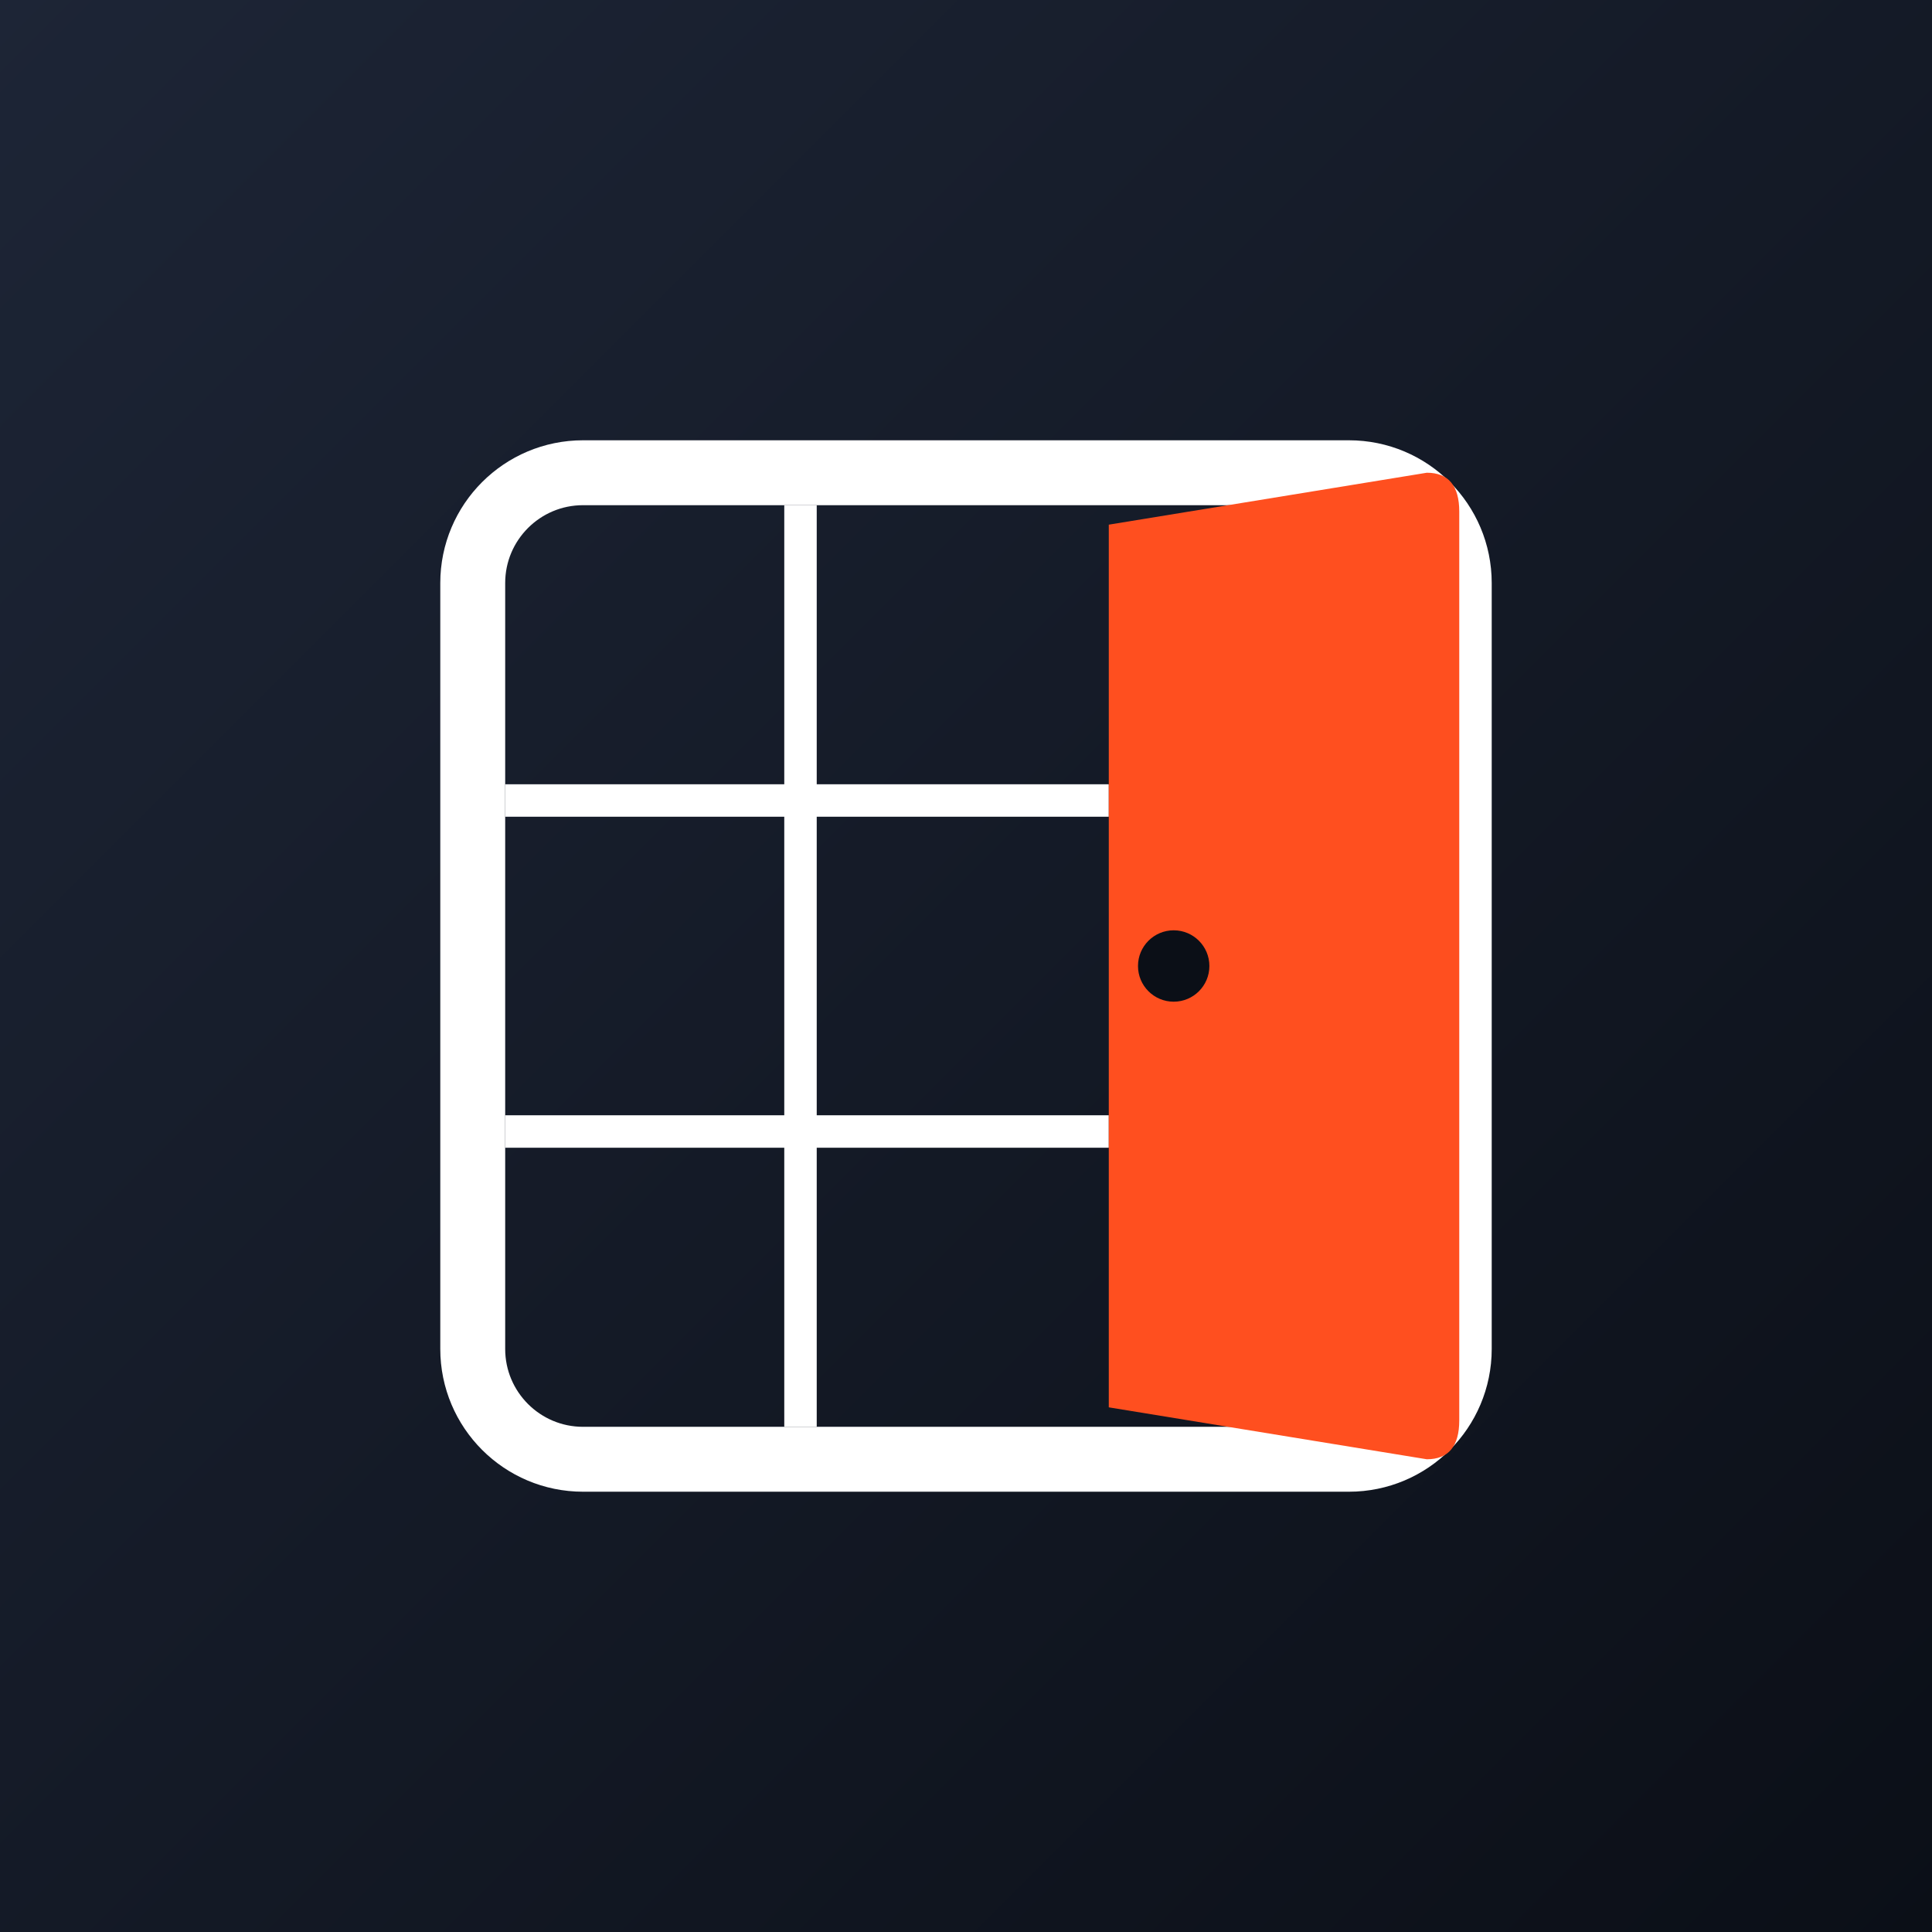
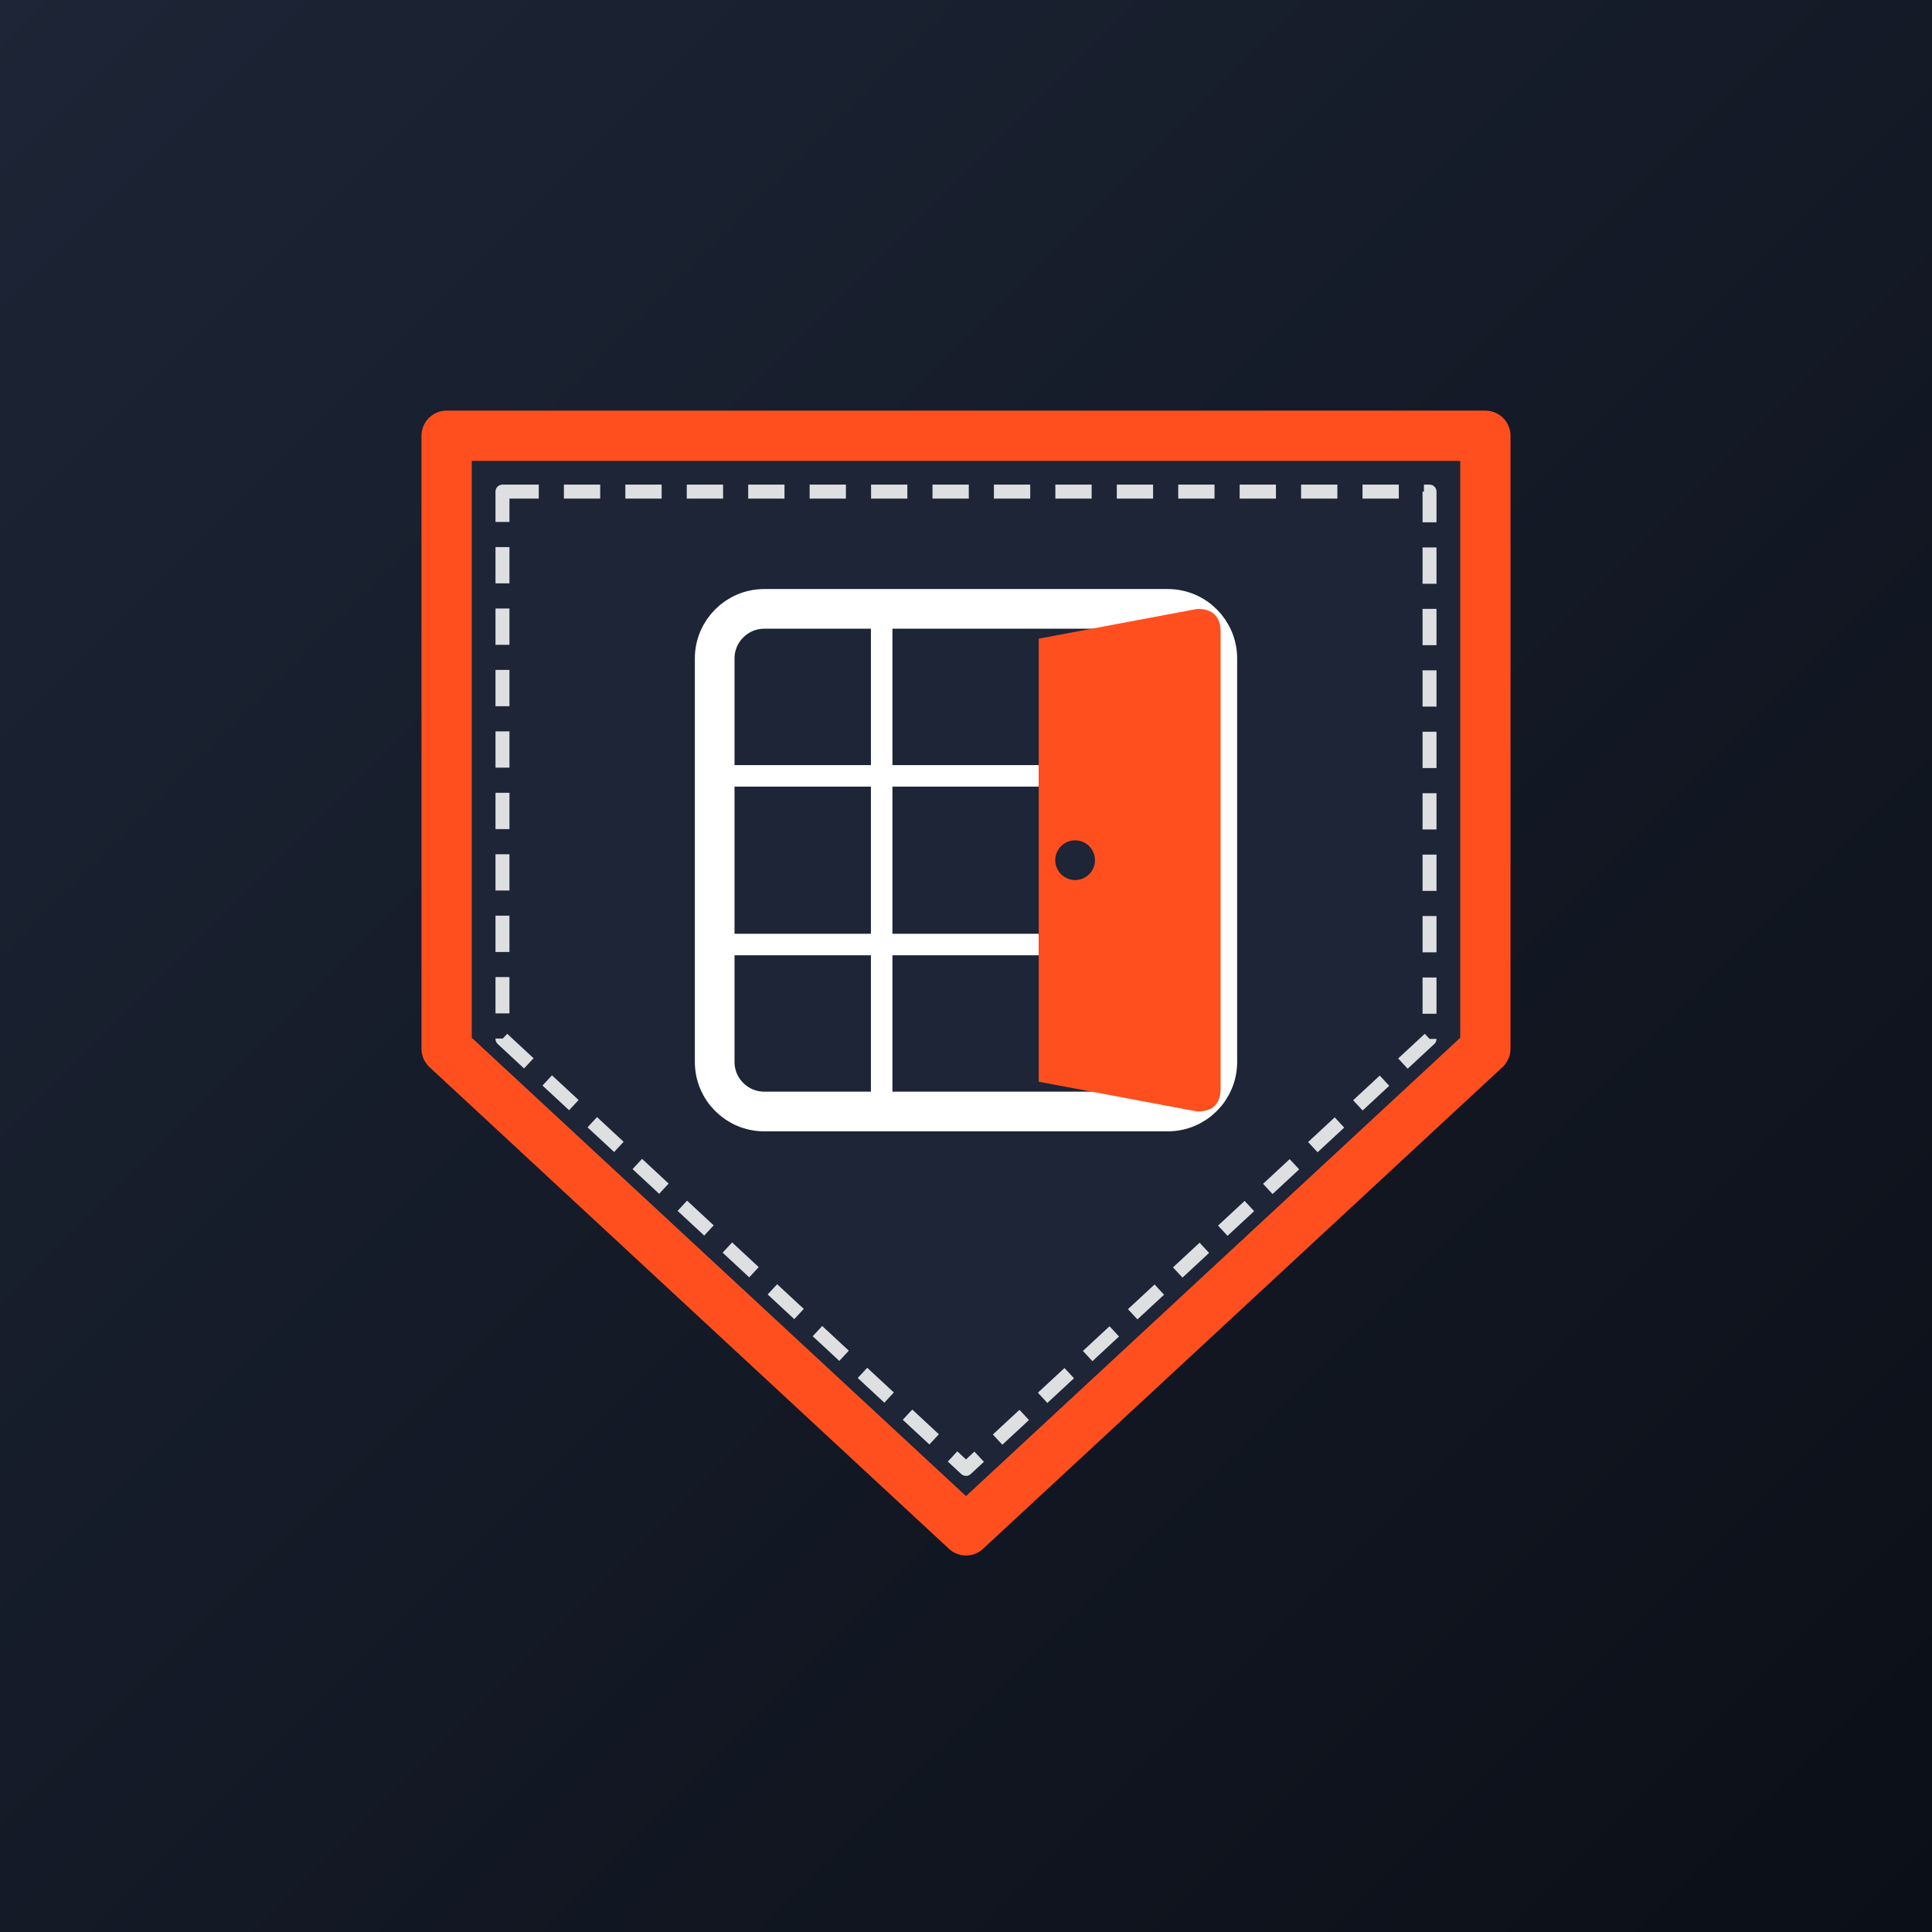
<svg xmlns="http://www.w3.org/2000/svg" viewBox="0 0 512 512" role="img" aria-label="Shut The Door">
  <defs>
-     <linearGradient id="g" x1="0" y1="0" x2="1" y2="1">
+     <linearGradient id="stdg11" x1="0" y1="0" x2="1" y2="1">
      <stop offset="0" stop-color="#1d2536" />
      <stop offset="1" stop-color="#0b0f17" />
    </linearGradient>
  </defs>
-   <rect width="512" height="512" fill="url(#g)" />
-   <g transform="translate(256 256) scale(.86) translate(-256 -256)">
-     <rect x="104" y="104" width="304" height="304" rx="34" fill="none" stroke="#ffffff" stroke-width="20" />
-     <path d="M205 114V398M114 205H300M114 307H300" stroke="#ffffff" stroke-width="10" />
-     <path d="M300 120L398 104Q408 104 408 116V396Q408 408 398 408L300 392Z" fill="#ff4f1f" />
-     <circle cx="320" cy="256" r="11" fill="#0b0f17" />
+   <rect width="512" height="512" fill="url(#stdg11)" />
+   <g transform="translate(256 262) scale(.74) translate(-256 -262)">
+     <path d="M70 64H442V283.52L256 456L70 283.52Z" fill="#1d2536" stroke="#ff4f1f" stroke-width="18" stroke-linejoin="round" />
+     <path d="M90 84H422V280L256 434L90 280Z" fill="none" stroke="#ffffff" stroke-width="5" stroke-dasharray="13 9" stroke-linejoin="round" opacity=".85" />
+     <rect x="166" y="126" width="180" height="180" rx="17.76" fill="none" stroke="#ffffff" stroke-width="14.21" />
+     <path d="M225.8 131.92V300.08M171.92 185.8H282.05M171.92 246.2H282.05" stroke="#ffffff" stroke-width="7.7" />
+     <path d="M282.05 136.66L338.89 126Q347.18 126 347.18 134.29V297.71Q347.18 306 338.89 306L282.05 295.34Z" fill="#ff4f1f" />
+     <circle cx="295.08" cy="216" r="7.11" fill="#1d2536" />
  </g>
</svg>
